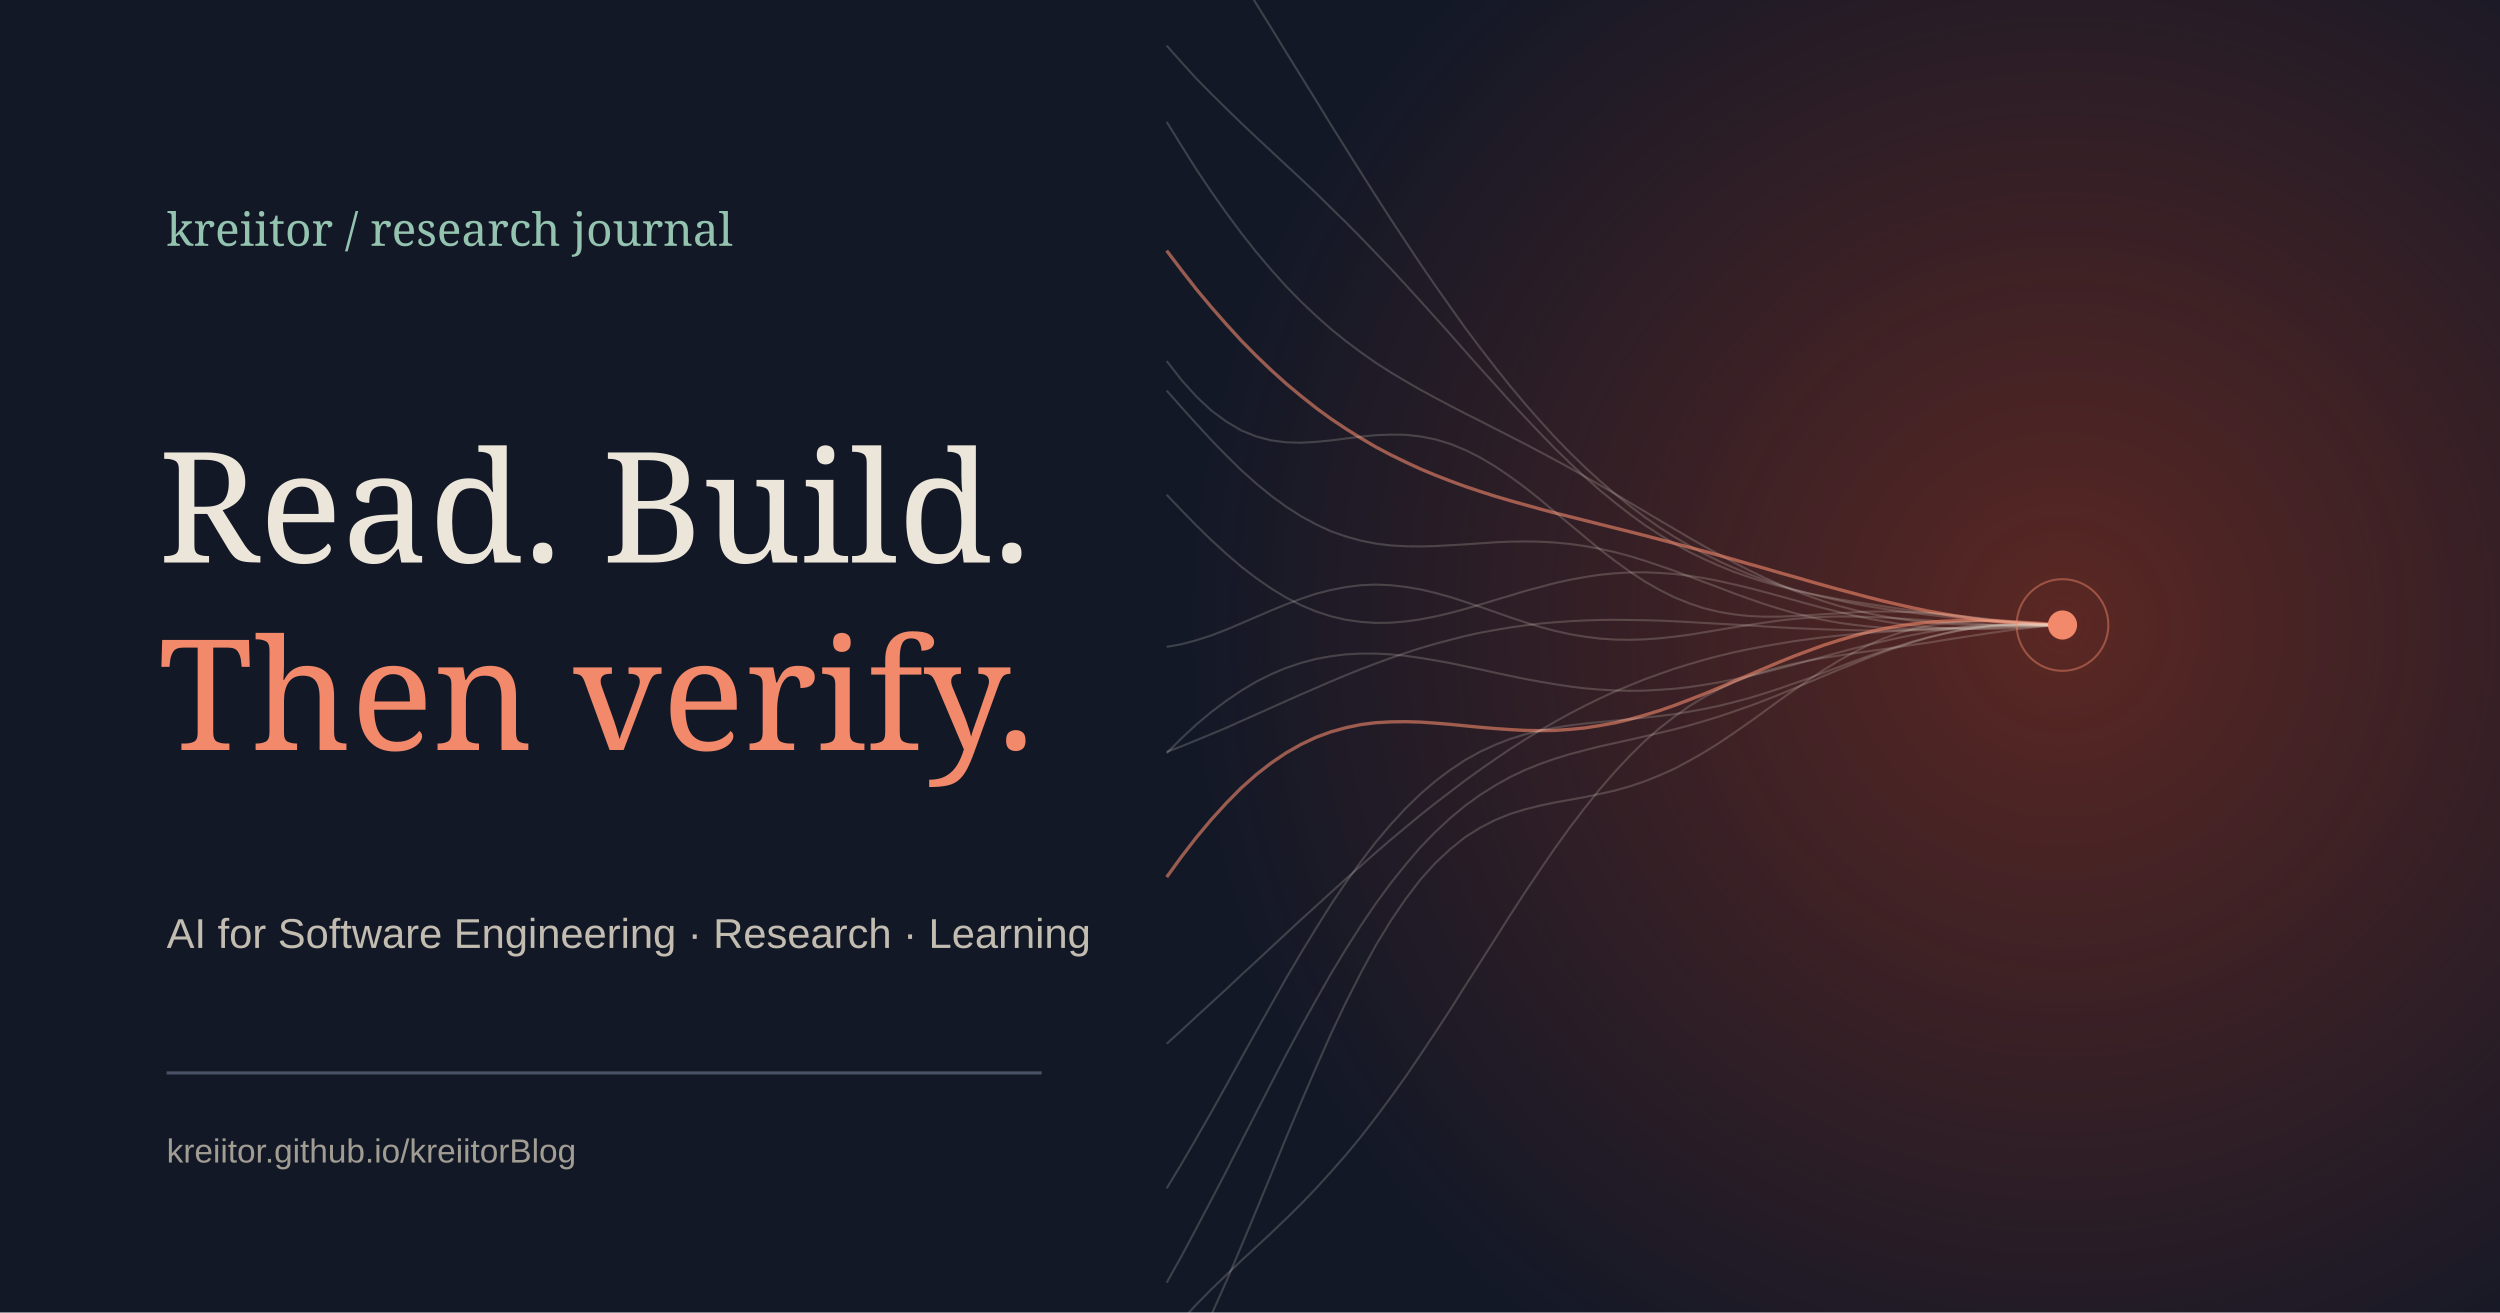
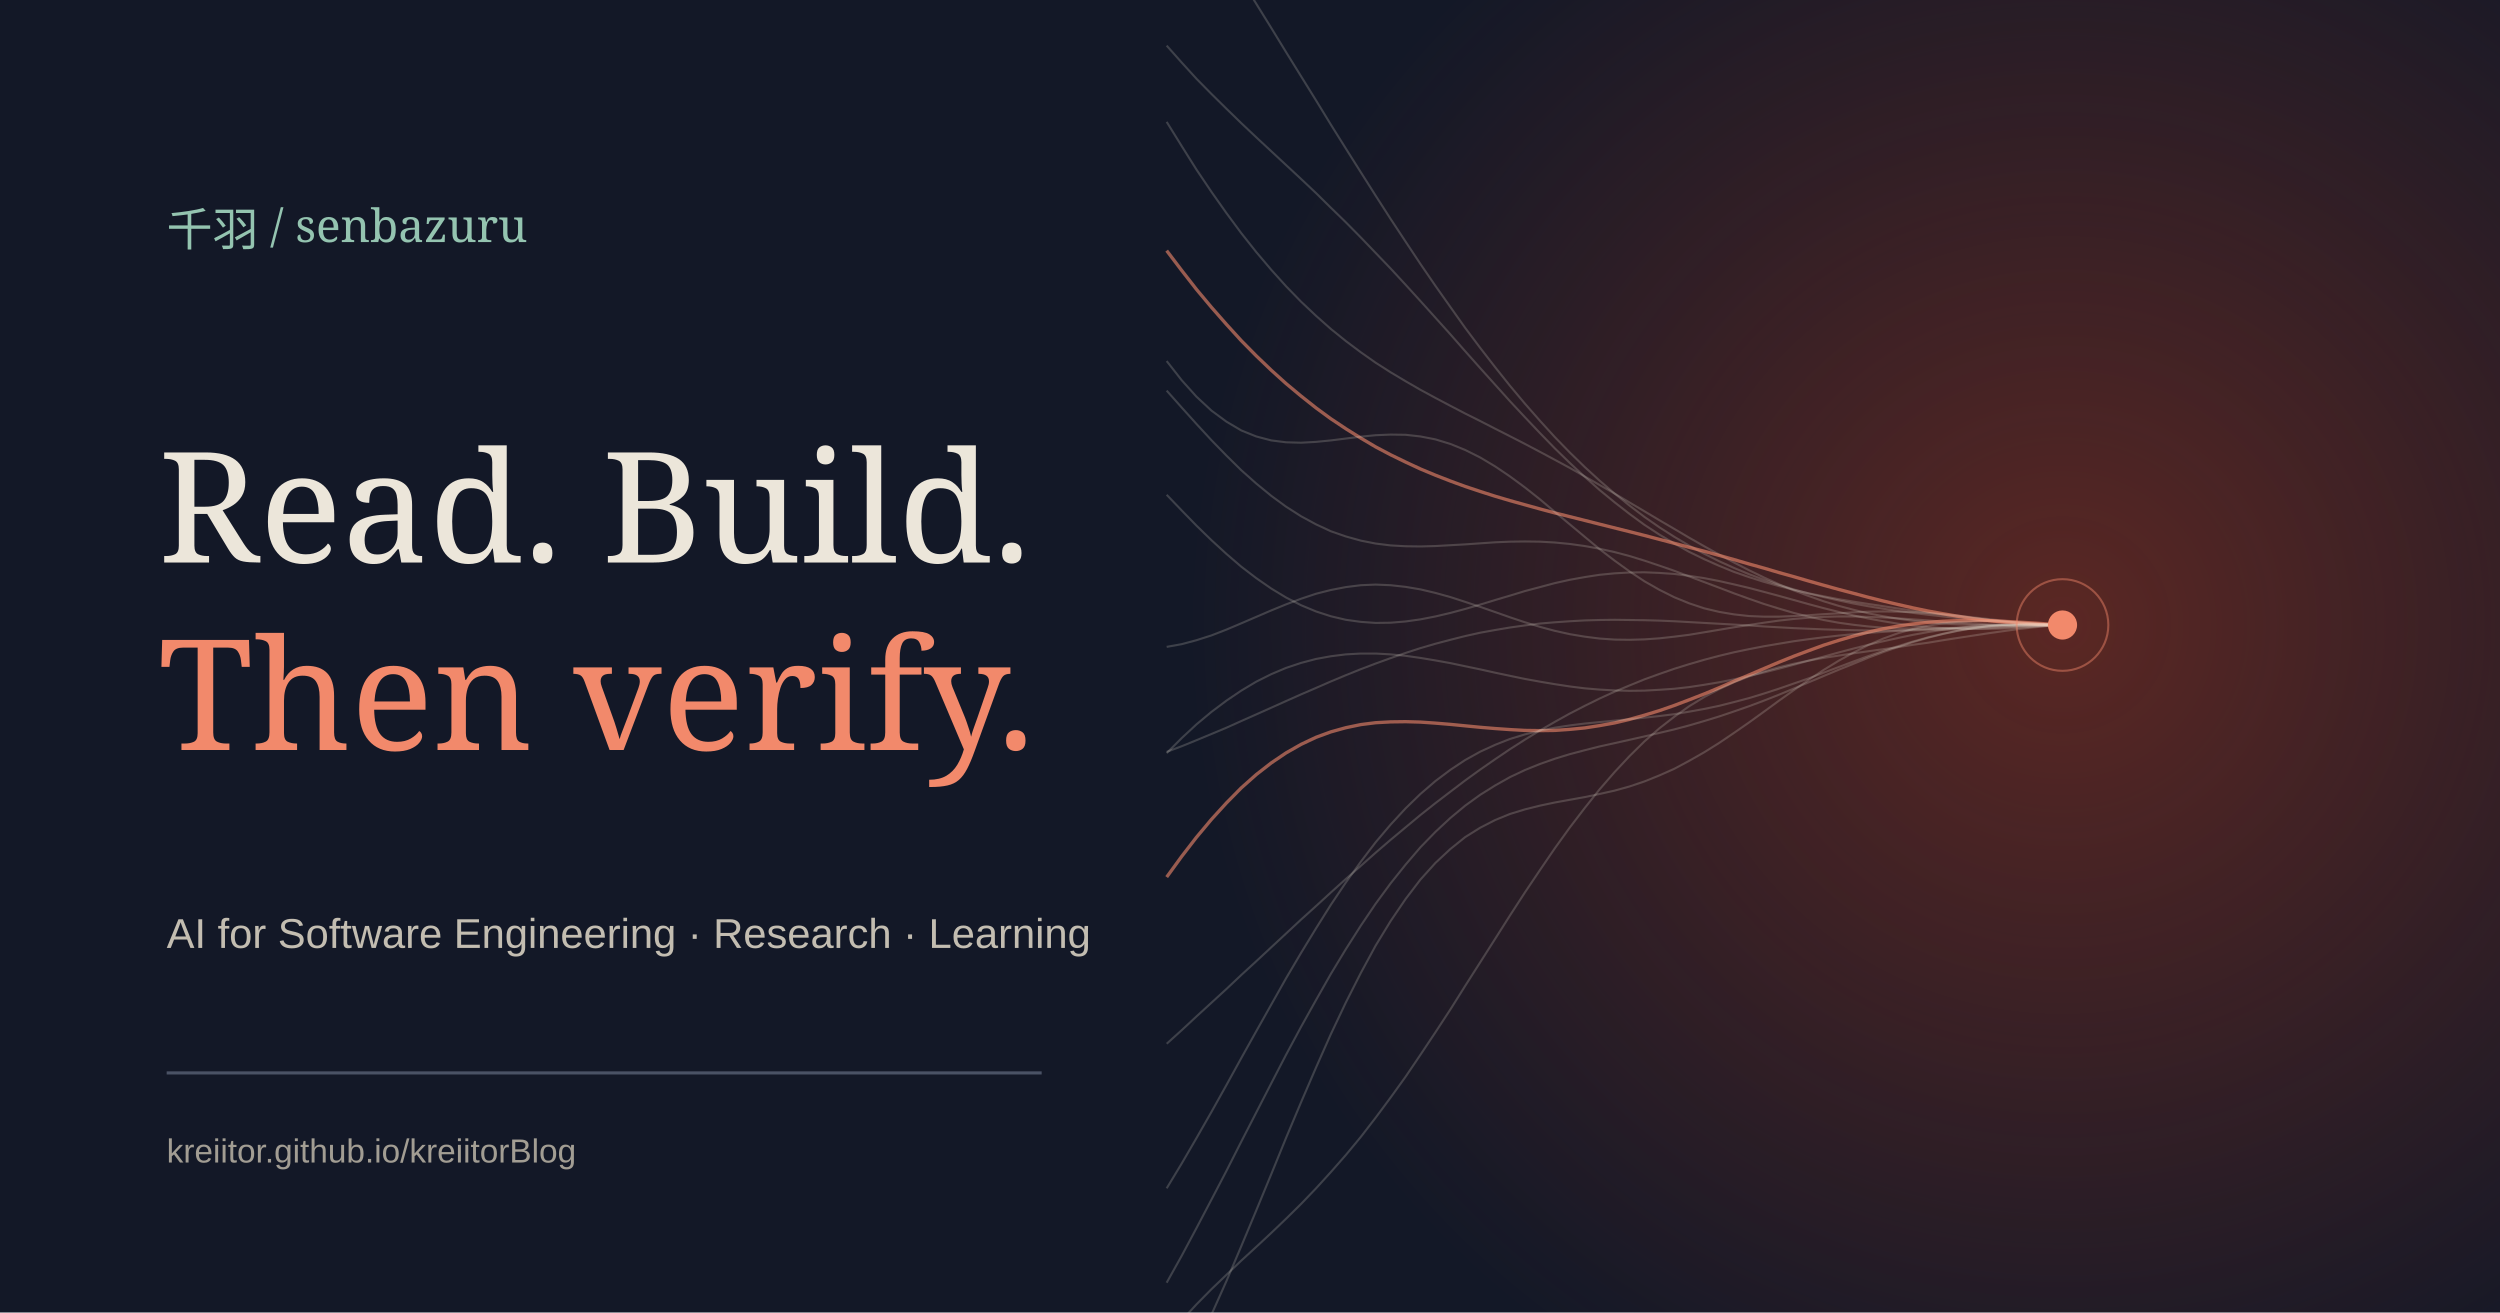
<svg xmlns="http://www.w3.org/2000/svg" width="1200" height="630" viewBox="0 0 1200 630">
  <defs>
    <radialGradient id="glow" cx="990" cy="300" r="420" gradientUnits="userSpaceOnUse">
      <stop offset="0" stop-color="#b23a1f" stop-opacity=".45" />
      <stop offset="1" stop-color="#b23a1f" stop-opacity="0" />
    </radialGradient>
  </defs>
  <rect width="1200" height="630" fill="#131827" />
  <rect width="1200" height="630" fill="url(#glow)" />
  <path d="M560.0 -66.4 L567.2 -55.2 L574.3 -44.0 L581.5 -32.6 L588.7 -21.2 L595.8 -9.8 L603.0 1.8 L610.2 13.4 L617.3 25.0 L624.5 36.6 L631.7 48.2 L638.8 59.8 L646.0 71.3 L653.2 82.7 L660.3 93.9 L667.5 105.1 L674.7 116.0 L681.8 126.7 L689.0 137.2 L696.2 147.4 L703.3 157.4 L710.5 167.0 L717.7 176.3 L724.8 185.2 L732.0 193.8 L739.2 202.0 L746.3 209.8 L753.5 217.2 L760.7 224.2 L767.8 230.7 L775.0 236.9 L782.2 242.7 L789.3 248.1 L796.5 253.1 L803.7 257.7 L810.8 261.9 L818.0 265.8 L825.2 269.4 L832.3 272.6 L839.5 275.6 L846.7 278.3 L853.8 280.7 L861.0 282.9 L868.2 284.9 L875.3 286.6 L882.5 288.2 L889.7 289.7 L896.8 291.0 L904.0 292.2 L911.2 293.3 L918.3 294.2 L925.5 295.1 L932.7 295.9 L939.8 296.7 L947.0 297.3 L954.2 297.9 L961.3 298.5 L968.5 299.0 L975.7 299.4 L982.8 299.7 L990.0 300.0" fill="none" stroke="#ece6da" stroke-opacity=".2" stroke-width="1" />
  <path d="M560.0 21.9 L567.2 30.0 L574.3 37.8 L581.5 45.1 L588.7 52.2 L595.8 59.1 L603.0 65.9 L610.2 72.6 L617.3 79.2 L624.5 85.9 L631.7 92.7 L638.8 99.7 L646.0 106.7 L653.2 114.0 L660.3 121.4 L667.5 128.9 L674.7 136.7 L681.8 144.5 L689.0 152.5 L696.2 160.5 L703.3 168.6 L710.5 176.7 L717.7 184.7 L724.8 192.6 L732.0 200.3 L739.2 207.9 L746.3 215.2 L753.5 222.2 L760.7 228.9 L767.8 235.2 L775.0 241.1 L782.2 246.7 L789.3 251.9 L796.5 256.6 L803.7 260.9 L810.8 264.9 L818.0 268.4 L825.2 271.6 L832.3 274.5 L839.5 277.0 L846.7 279.3 L853.8 281.3 L861.0 283.1 L868.2 284.8 L875.3 286.2 L882.5 287.6 L889.7 288.8 L896.8 289.9 L904.0 291.0 L911.2 292.1 L918.3 293.1 L925.5 294.1 L932.7 295.0 L939.8 295.9 L947.0 296.7 L954.2 297.5 L961.3 298.2 L968.5 298.8 L975.7 299.3 L982.8 299.7 L990.0 300.0" fill="none" stroke="#ece6da" stroke-opacity=".2" stroke-width="1" />
  <path d="M560.0 58.5 L567.2 70.1 L574.3 81.4 L581.5 92.1 L588.7 102.3 L595.8 111.9 L603.0 121.0 L610.2 129.5 L617.3 137.4 L624.5 144.8 L631.7 151.6 L638.8 157.9 L646.0 163.7 L653.2 169.1 L660.3 174.1 L667.5 178.7 L674.7 183.0 L681.8 187.1 L689.0 191.0 L696.2 194.8 L703.3 198.5 L710.5 202.1 L717.7 205.8 L724.8 209.4 L732.0 213.1 L739.2 216.9 L746.3 220.7 L753.5 224.6 L760.7 228.7 L767.8 232.8 L775.0 236.9 L782.2 241.2 L789.3 245.4 L796.5 249.7 L803.7 253.9 L810.8 258.1 L818.0 262.2 L825.2 266.2 L832.3 270.0 L839.5 273.7 L846.7 277.2 L853.8 280.4 L861.0 283.4 L868.2 286.1 L875.3 288.6 L882.5 290.8 L889.7 292.7 L896.8 294.4 L904.0 295.8 L911.2 297.0 L918.3 298.0 L925.5 298.7 L932.7 299.3 L939.8 299.7 L947.0 300.0 L954.2 300.1 L961.3 300.2 L968.5 300.2 L975.7 300.1 L982.8 300.1 L990.0 300.0" fill="none" stroke="#ece6da" stroke-opacity=".2" stroke-width="1" />
  <path d="M560.0 120.3 L567.2 129.8 L574.3 138.9 L581.5 147.5 L588.7 155.7 L595.8 163.5 L603.0 170.8 L610.2 177.7 L617.3 184.1 L624.5 190.1 L631.7 195.8 L638.8 201.0 L646.0 205.8 L653.2 210.3 L660.3 214.5 L667.5 218.3 L674.7 221.8 L681.8 225.1 L689.0 228.1 L696.2 230.9 L703.3 233.5 L710.5 235.9 L717.7 238.2 L724.8 240.3 L732.0 242.3 L739.2 244.3 L746.3 246.2 L753.5 248.0 L760.7 249.8 L767.8 251.6 L775.0 253.4 L782.2 255.2 L789.3 257.0 L796.5 258.9 L803.7 260.8 L810.8 262.7 L818.0 264.6 L825.2 266.6 L832.3 268.6 L839.5 270.7 L846.7 272.7 L853.8 274.8 L861.0 276.8 L868.2 278.9 L875.3 280.9 L882.5 282.9 L889.7 284.8 L896.8 286.7 L904.0 288.5 L911.2 290.2 L918.3 291.8 L925.5 293.3 L932.7 294.6 L939.8 295.8 L947.0 296.9 L954.2 297.8 L961.3 298.6 L968.5 299.2 L975.7 299.6 L982.8 299.9 L990.0 300.0" fill="none" stroke="#f2896b" stroke-opacity=".6" stroke-width="1.6" />
  <path d="M560.0 173.3 L567.2 182.5 L574.3 190.4 L581.5 197.1 L588.7 202.4 L595.8 206.6 L603.0 209.5 L610.2 211.4 L617.3 212.3 L624.5 212.5 L631.7 212.1 L638.8 211.4 L646.0 210.5 L653.2 209.6 L660.3 208.9 L667.5 208.6 L674.7 208.7 L681.8 209.5 L689.0 210.9 L696.2 213.1 L703.3 216.0 L710.5 219.6 L717.7 223.9 L724.8 228.7 L732.0 234.0 L739.2 239.7 L746.3 245.7 L753.5 251.7 L760.7 257.7 L767.8 263.6 L775.0 269.1 L782.2 274.3 L789.3 279.0 L796.5 283.1 L803.7 286.7 L810.8 289.6 L818.0 292.0 L825.2 293.7 L832.3 294.9 L839.5 295.7 L846.7 296.0 L853.8 296.0 L861.0 295.7 L868.2 295.3 L875.3 294.8 L882.5 294.4 L889.7 293.9 L896.8 293.6 L904.0 293.5 L911.2 293.6 L918.3 293.8 L925.5 294.2 L932.7 294.8 L939.8 295.5 L947.0 296.3 L954.2 297.1 L961.3 297.9 L968.5 298.6 L975.7 299.3 L982.8 299.7 L990.0 300.0" fill="none" stroke="#ece6da" stroke-opacity=".2" stroke-width="1" />
  <path d="M560.0 187.5 L567.2 195.6 L574.3 203.5 L581.5 211.3 L588.7 218.7 L595.8 225.7 L603.0 232.1 L610.2 238.0 L617.3 243.2 L624.5 247.8 L631.7 251.7 L638.8 255.0 L646.0 257.5 L653.2 259.5 L660.3 260.9 L667.5 261.8 L674.7 262.2 L681.8 262.3 L689.0 262.1 L696.2 261.7 L703.3 261.3 L710.5 260.8 L717.7 260.3 L724.8 260.0 L732.0 259.9 L739.2 260.0 L746.3 260.4 L753.5 261.1 L760.7 262.1 L767.8 263.4 L775.0 265.0 L782.2 266.9 L789.3 269.1 L796.5 271.5 L803.7 274.0 L810.8 276.7 L818.0 279.4 L825.2 282.1 L832.3 284.8 L839.5 287.4 L846.7 289.9 L853.8 292.1 L861.0 294.2 L868.2 296.0 L875.3 297.6 L882.5 298.9 L889.7 299.9 L896.8 300.7 L904.0 301.3 L911.2 301.6 L918.3 301.7 L925.5 301.7 L932.7 301.6 L939.8 301.4 L947.0 301.1 L954.2 300.8 L961.3 300.6 L968.5 300.3 L975.7 300.1 L982.8 300.0 L990.0 300.0" fill="none" stroke="#ece6da" stroke-opacity=".2" stroke-width="1" />
  <path d="M560.0 237.5 L567.2 245.0 L574.3 252.3 L581.5 259.3 L588.7 265.9 L595.8 272.0 L603.0 277.5 L610.2 282.5 L617.3 286.8 L624.5 290.5 L631.7 293.5 L638.8 295.8 L646.0 297.5 L653.2 298.5 L660.3 299.0 L667.5 298.9 L674.7 298.3 L681.8 297.3 L689.0 295.9 L696.2 294.2 L703.3 292.3 L710.5 290.2 L717.7 288.0 L724.8 285.9 L732.0 283.7 L739.2 281.8 L746.3 279.9 L753.5 278.3 L760.7 277.0 L767.8 275.9 L775.0 275.2 L782.2 274.8 L789.3 274.7 L796.5 275.0 L803.7 275.5 L810.8 276.4 L818.0 277.5 L825.2 278.9 L832.3 280.5 L839.5 282.2 L846.7 284.1 L853.8 286.0 L861.0 288.0 L868.2 290.0 L875.3 291.9 L882.5 293.7 L889.7 295.4 L896.8 296.9 L904.0 298.2 L911.2 299.4 L918.3 300.3 L925.5 301.0 L932.7 301.5 L939.8 301.8 L947.0 301.9 L954.2 301.9 L961.3 301.7 L968.5 301.3 L975.7 300.9 L982.8 300.4 L990.0 300.0" fill="none" stroke="#ece6da" stroke-opacity=".2" stroke-width="1" />
  <path d="M560.0 310.5 L567.2 309.2 L574.3 307.3 L581.5 305.0 L588.7 302.2 L595.8 299.2 L603.0 296.1 L610.2 293.0 L617.3 290.1 L624.5 287.4 L631.7 285.0 L638.8 283.2 L646.0 281.8 L653.2 280.9 L660.3 280.6 L667.5 280.9 L674.7 281.7 L681.8 282.9 L689.0 284.6 L696.2 286.6 L703.3 288.9 L710.5 291.3 L717.7 293.8 L724.8 296.3 L732.0 298.7 L739.2 300.9 L746.3 302.8 L753.5 304.4 L760.7 305.6 L767.8 306.5 L775.0 307.0 L782.2 307.1 L789.3 306.9 L796.5 306.4 L803.7 305.6 L810.8 304.7 L818.0 303.5 L825.2 302.3 L832.3 301.1 L839.5 300.0 L846.7 298.9 L853.8 297.9 L861.0 297.1 L868.2 296.5 L875.3 296.1 L882.5 295.9 L889.7 295.9 L896.8 296.1 L904.0 296.4 L911.2 296.8 L918.3 297.3 L925.5 297.8 L932.7 298.4 L939.8 298.9 L947.0 299.3 L954.2 299.7 L961.3 300.0 L968.5 300.1 L975.7 300.2 L982.8 300.1 L990.0 300.0" fill="none" stroke="#ece6da" stroke-opacity=".2" stroke-width="1" />
  <path d="M560.0 360.9 L567.2 358.2 L574.3 355.3 L581.5 352.3 L588.7 349.3 L595.8 346.1 L603.0 342.9 L610.2 339.7 L617.3 336.5 L624.5 333.3 L631.7 330.2 L638.8 327.1 L646.0 324.1 L653.2 321.2 L660.3 318.5 L667.5 315.9 L674.7 313.4 L681.8 311.1 L689.0 309.0 L696.2 307.1 L703.3 305.3 L710.5 303.7 L717.7 302.4 L724.8 301.2 L732.0 300.2 L739.2 299.3 L746.3 298.7 L753.5 298.2 L760.7 297.8 L767.8 297.6 L775.0 297.5 L782.2 297.6 L789.3 297.7 L796.5 297.9 L803.7 298.2 L810.8 298.6 L818.0 299.0 L825.2 299.4 L832.3 299.8 L839.5 300.2 L846.7 300.7 L853.8 301.1 L861.0 301.5 L868.2 301.8 L875.3 302.1 L882.5 302.3 L889.7 302.5 L896.8 302.6 L904.0 302.6 L911.2 302.6 L918.3 302.6 L925.5 302.5 L932.7 302.3 L939.8 302.1 L947.0 301.8 L954.2 301.5 L961.3 301.2 L968.5 300.9 L975.7 300.6 L982.8 300.3 L990.0 300.0" fill="none" stroke="#ece6da" stroke-opacity=".2" stroke-width="1" />
  <path d="M560.0 361.5 L567.2 354.3 L574.3 347.7 L581.5 341.7 L588.7 336.3 L595.8 331.5 L603.0 327.2 L610.2 323.6 L617.3 320.6 L624.5 318.2 L631.7 316.3 L638.8 315.0 L646.0 314.1 L653.2 313.7 L660.3 313.7 L667.5 314.1 L674.7 314.8 L681.8 315.8 L689.0 317.0 L696.2 318.3 L703.3 319.8 L710.5 321.3 L717.7 322.9 L724.8 324.4 L732.0 325.9 L739.2 327.2 L746.3 328.4 L753.5 329.5 L760.7 330.4 L767.8 331.0 L775.0 331.4 L782.2 331.6 L789.3 331.5 L796.5 331.1 L803.7 330.6 L810.8 329.8 L818.0 328.7 L825.2 327.5 L832.3 326.1 L839.5 324.5 L846.7 322.8 L853.8 321.0 L861.0 319.1 L868.2 317.1 L875.3 315.2 L882.5 313.2 L889.7 311.3 L896.8 309.5 L904.0 307.8 L911.2 306.2 L918.3 304.7 L925.5 303.4 L932.7 302.3 L939.8 301.4 L947.0 300.6 L954.2 300.1 L961.3 299.7 L968.5 299.6 L975.7 299.6 L982.8 299.7 L990.0 300.0" fill="none" stroke="#ece6da" stroke-opacity=".2" stroke-width="1" />
  <path d="M560.0 421.0 L567.2 411.1 L574.3 401.9 L581.5 393.3 L588.7 385.4 L595.8 378.2 L603.0 371.8 L610.2 366.2 L617.3 361.4 L624.5 357.3 L631.7 353.9 L638.8 351.3 L646.0 349.3 L653.2 347.8 L660.3 346.9 L667.5 346.5 L674.7 346.4 L681.8 346.6 L689.0 347.1 L696.2 347.7 L703.3 348.4 L710.5 349.1 L717.7 349.7 L724.8 350.2 L732.0 350.6 L739.2 350.7 L746.3 350.6 L753.5 350.1 L760.7 349.4 L767.8 348.3 L775.0 347.0 L782.2 345.3 L789.3 343.3 L796.5 341.1 L803.7 338.6 L810.8 335.9 L818.0 333.1 L825.2 330.1 L832.3 327.0 L839.5 324.0 L846.7 320.9 L853.8 317.9 L861.0 315.0 L868.2 312.3 L875.3 309.7 L882.5 307.4 L889.7 305.3 L896.8 303.4 L904.0 301.8 L911.2 300.5 L918.3 299.5 L925.5 298.7 L932.7 298.2 L939.8 297.9 L947.0 297.8 L954.2 297.9 L961.3 298.2 L968.5 298.6 L975.7 299.0 L982.8 299.5 L990.0 300.0" fill="none" stroke="#f2896b" stroke-opacity=".6" stroke-width="1.6" />
  <path d="M560.0 501.0 L567.2 494.5 L574.3 487.9 L581.5 481.3 L588.7 474.7 L595.8 468.0 L603.0 461.4 L610.2 454.7 L617.3 448.1 L624.5 441.4 L631.7 434.9 L638.8 428.4 L646.0 421.9 L653.2 415.6 L660.3 409.3 L667.5 403.1 L674.7 397.1 L681.8 391.2 L689.0 385.5 L696.2 380.0 L703.3 374.6 L710.5 369.4 L717.7 364.4 L724.8 359.6 L732.0 355.0 L739.2 350.6 L746.3 346.5 L753.5 342.5 L760.7 338.8 L767.8 335.3 L775.0 332.0 L782.2 329.0 L789.3 326.1 L796.5 323.5 L803.7 321.0 L810.8 318.8 L818.0 316.7 L825.2 314.8 L832.3 313.1 L839.5 311.6 L846.7 310.2 L853.8 309.0 L861.0 307.8 L868.2 306.8 L875.3 305.9 L882.5 305.1 L889.7 304.4 L896.8 303.8 L904.0 303.3 L911.2 302.8 L918.3 302.3 L925.5 302.0 L932.7 301.6 L939.8 301.3 L947.0 301.0 L954.2 300.8 L961.3 300.6 L968.5 300.4 L975.7 300.2 L982.8 300.1 L990.0 300.0" fill="none" stroke="#ece6da" stroke-opacity=".2" stroke-width="1" />
  <path d="M560.0 570.4 L567.2 558.5 L574.3 546.3 L581.5 533.7 L588.7 520.8 L595.8 507.9 L603.0 495.0 L610.2 482.2 L617.3 469.6 L624.5 457.4 L631.7 445.6 L638.8 434.3 L646.0 423.6 L653.2 413.6 L660.3 404.3 L667.5 395.8 L674.7 388.0 L681.8 381.1 L689.0 374.9 L696.2 369.5 L703.3 364.8 L710.5 360.8 L717.7 357.5 L724.8 354.7 L732.0 352.5 L739.2 350.7 L746.3 349.3 L753.5 348.2 L760.7 347.3 L767.8 346.6 L775.0 345.9 L782.2 345.2 L789.3 344.5 L796.5 343.7 L803.7 342.8 L810.8 341.6 L818.0 340.3 L825.2 338.8 L832.3 337.0 L839.5 335.1 L846.7 332.9 L853.8 330.6 L861.0 328.1 L868.2 325.6 L875.3 322.9 L882.5 320.2 L889.7 317.5 L896.8 314.9 L904.0 312.4 L911.2 310.1 L918.3 307.9 L925.5 305.9 L932.7 304.2 L939.8 302.7 L947.0 301.5 L954.2 300.6 L961.3 300.0 L968.5 299.7 L975.7 299.6 L982.8 299.7 L990.0 300.0" fill="none" stroke="#ece6da" stroke-opacity=".2" stroke-width="1" />
  <path d="M560.0 615.7 L567.2 602.8 L574.3 589.5 L581.5 575.8 L588.7 562.0 L595.8 548.0 L603.0 534.0 L610.2 520.0 L617.3 506.3 L624.5 492.9 L631.7 480.0 L638.8 467.5 L646.0 455.6 L653.2 444.3 L660.3 433.8 L667.5 424.0 L674.7 415.0 L681.8 406.7 L689.0 399.3 L696.2 392.6 L703.3 386.7 L710.5 381.5 L717.7 377.0 L724.8 373.0 L732.0 369.6 L739.2 366.7 L746.3 364.2 L753.5 362.0 L760.7 360.1 L767.8 358.3 L775.0 356.7 L782.2 355.1 L789.3 353.5 L796.5 351.8 L803.7 350.1 L810.8 348.2 L818.0 346.1 L825.2 343.9 L832.3 341.5 L839.5 339.0 L846.7 336.3 L853.8 333.5 L861.0 330.5 L868.2 327.5 L875.3 324.5 L882.5 321.5 L889.7 318.6 L896.8 315.7 L904.0 313.0 L911.2 310.5 L918.3 308.2 L925.5 306.1 L932.7 304.3 L939.8 302.8 L947.0 301.6 L954.2 300.6 L961.3 300.0 L968.5 299.7 L975.7 299.6 L982.8 299.7 L990.0 300.0" fill="none" stroke="#ece6da" stroke-opacity=".2" stroke-width="1" />
  <path d="M560.0 673.5 L567.2 660.4 L574.3 646.2 L581.5 631.0 L588.7 614.9 L595.8 598.2 L603.0 581.0 L610.2 563.6 L617.3 546.2 L624.5 529.1 L631.7 512.4 L638.8 496.4 L646.0 481.2 L653.2 467.0 L660.3 453.9 L667.5 442.1 L674.7 431.5 L681.8 422.2 L689.0 414.2 L696.2 407.5 L703.3 401.8 L710.5 397.3 L717.7 393.6 L724.8 390.7 L732.0 388.5 L739.2 386.7 L746.3 385.2 L753.5 383.9 L760.7 382.6 L767.8 381.1 L775.0 379.5 L782.2 377.5 L789.3 375.1 L796.5 372.2 L803.7 369.0 L810.8 365.2 L818.0 361.1 L825.2 356.6 L832.3 351.8 L839.5 346.8 L846.7 341.6 L853.8 336.4 L861.0 331.3 L868.2 326.3 L875.3 321.6 L882.5 317.2 L889.7 313.2 L896.8 309.6 L904.0 306.5 L911.2 303.9 L918.3 301.9 L925.5 300.3 L932.7 299.2 L939.8 298.5 L947.0 298.2 L954.2 298.1 L961.3 298.3 L968.5 298.7 L975.7 299.1 L982.8 299.6 L990.0 300.0" fill="none" stroke="#ece6da" stroke-opacity=".2" stroke-width="1" />
  <path d="M560.0 642.2 L567.2 633.8 L574.3 626.1 L581.5 618.8 L588.7 611.9 L595.8 605.1 L603.0 598.5 L610.2 591.8 L617.3 585.0 L624.5 577.9 L631.7 570.4 L638.8 562.6 L646.0 554.4 L653.2 545.7 L660.3 536.5 L667.5 526.8 L674.7 516.8 L681.8 506.3 L689.0 495.5 L696.2 484.5 L703.3 473.2 L710.5 461.9 L717.7 450.6 L724.8 439.4 L732.0 428.3 L739.2 417.6 L746.3 407.2 L753.5 397.2 L760.7 387.8 L767.8 378.9 L775.0 370.6 L782.2 362.9 L789.3 355.9 L796.5 349.6 L803.7 344.0 L810.8 339.0 L818.0 334.6 L825.2 330.8 L832.3 327.5 L839.5 324.7 L846.7 322.3 L853.8 320.3 L861.0 318.6 L868.2 317.1 L875.3 315.8 L882.5 314.7 L889.7 313.6 L896.8 312.6 L904.0 311.6 L911.2 310.6 L918.3 309.5 L925.5 308.5 L932.7 307.3 L939.8 306.2 L947.0 305.1 L954.2 304.0 L961.3 303.0 L968.5 302.0 L975.7 301.2 L982.8 300.5 L990.0 300.0" fill="none" stroke="#ece6da" stroke-opacity=".2" stroke-width="1" />
  <circle cx="990" cy="300" r="22" fill="none" stroke="#f2896b" stroke-opacity=".45" />
  <circle cx="990" cy="300" r="7" fill="#f2896b" />
-   <text x="80" y="118" font-family="Georgia,serif" font-size="22" fill="#94c4b0">kreiitor / research journal</text>
+   <text x="80" y="118" font-family="Georgia,serif" font-size="22" fill="#94c4b0">千羽 / senbazuru</text>
  <text x="76" y="270" font-family="Georgia,serif" font-size="74" fill="#ece6da">Read. Build.</text>
  <text x="76" y="360" font-family="Georgia,serif" font-size="74" fill="#f2896b">Then verify.</text>
  <text x="80" y="455" font-family="Arial,sans-serif" font-size="20" fill="#c3bdb1">AI for Software Engineering · Research · Learning</text>
  <path d="M80 515h420" stroke="#4a5265" stroke-width="1.5" />
  <text x="80" y="558" font-family="Arial,sans-serif" font-size="16" fill="#a29d93">kreiitor.github.io/kreiitorBlog</text>
</svg>
